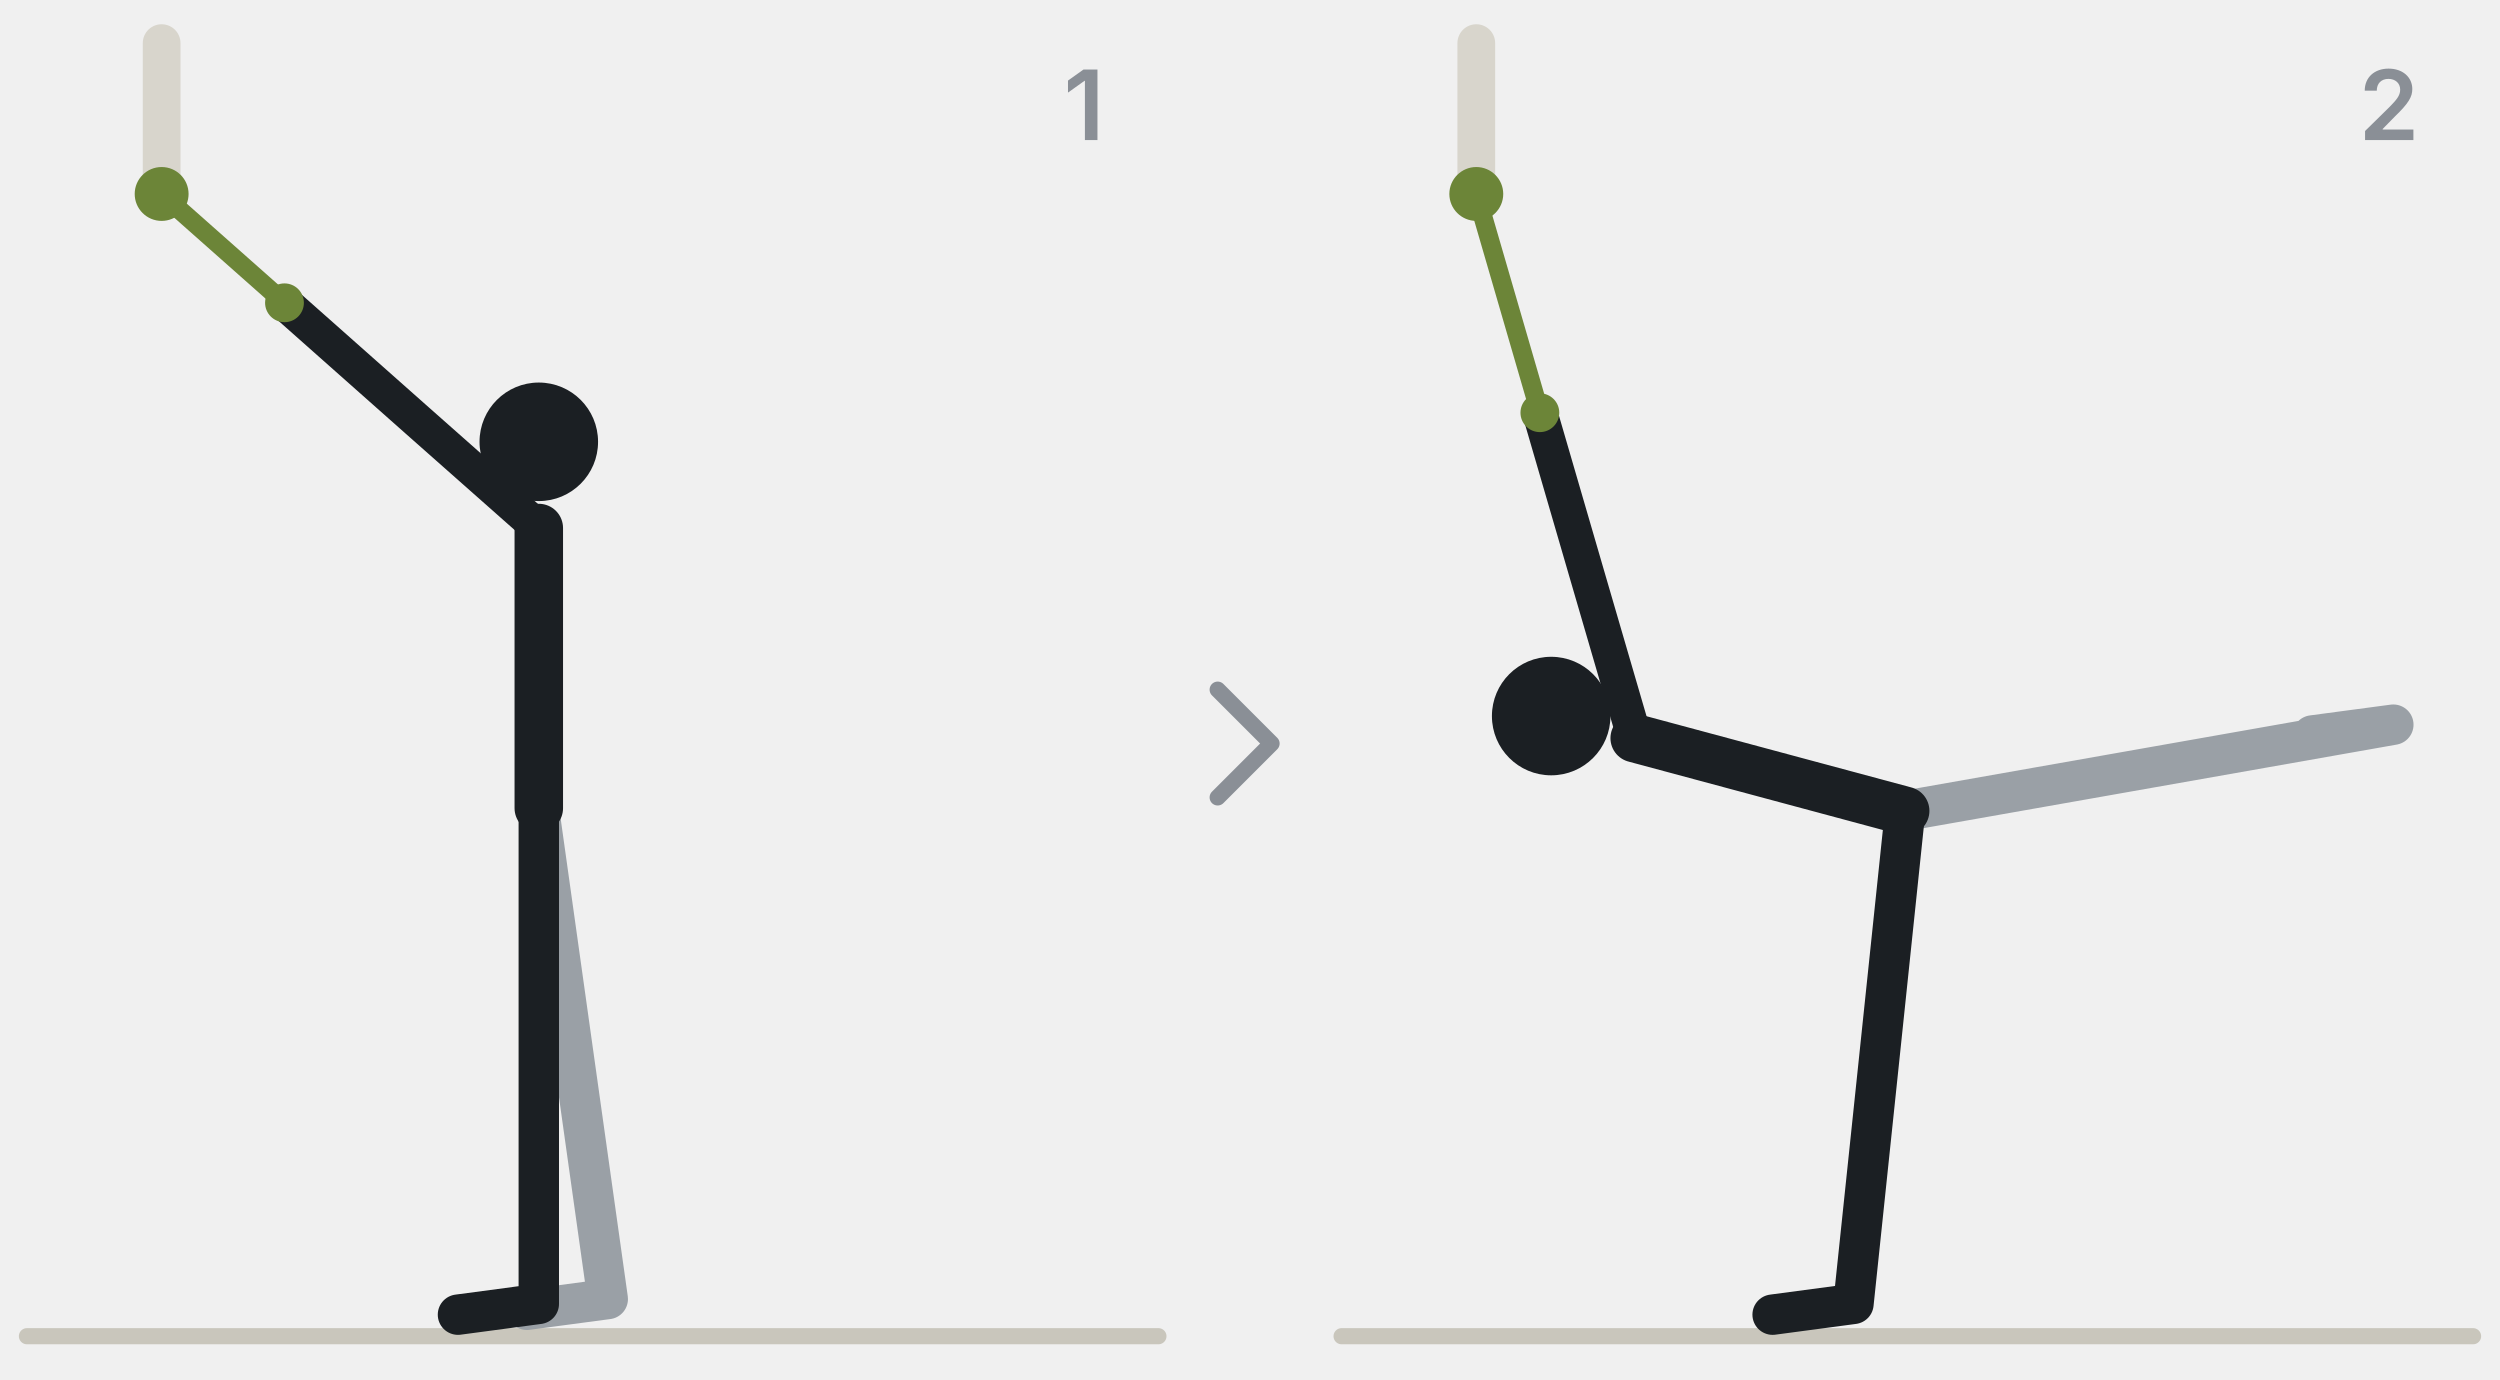
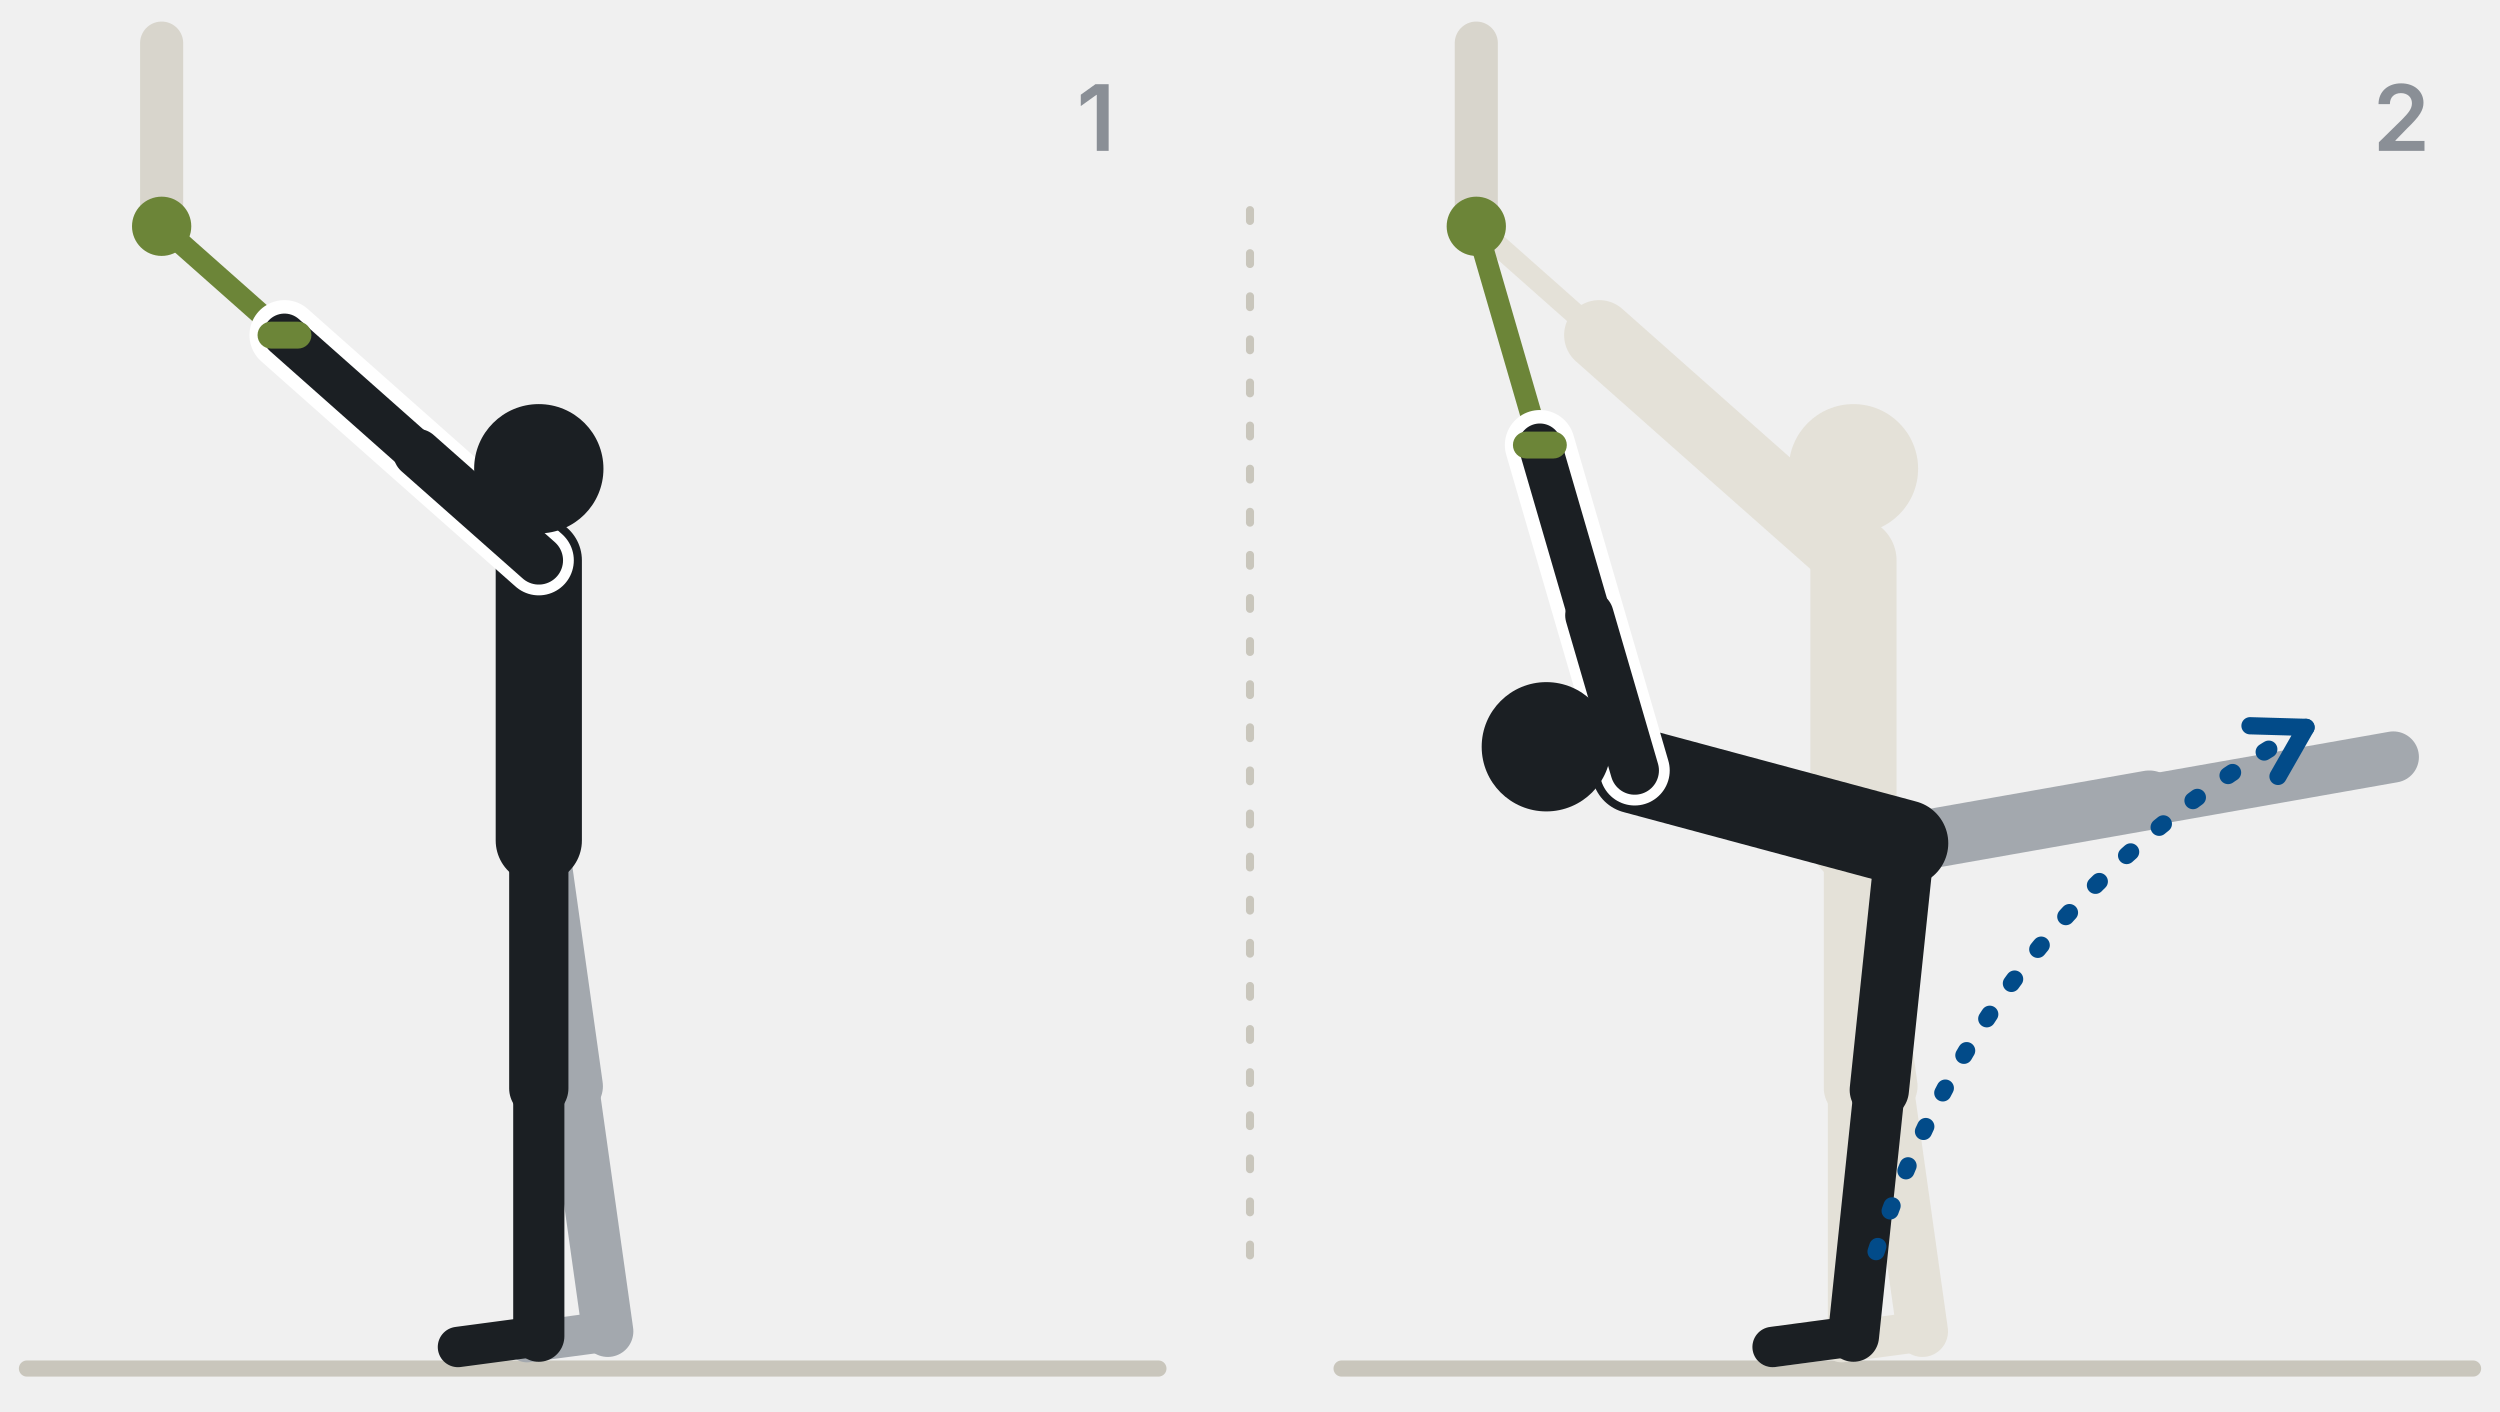
- <svg xmlns="http://www.w3.org/2000/svg" viewBox="-30 -248 464 256" role="img">
+ <svg xmlns="http://www.w3.org/2000/svg" viewBox="-30 -254 464 262" role="img">
  <g transform="translate(0,0)">
-     <line x1="0" y1="-212" x2="0" y2="-240" stroke="#D8D5CC" stroke-width="7" stroke-linecap="round" />
+     <line x1="0" y1="-212" x2="0" y2="-246" stroke="#D8D5CC" stroke-width="8" stroke-linecap="round" />
    <line x1="-25" y1="0" x2="185" y2="0" stroke="#C9C6BC" stroke-width="3" stroke-linecap="round" />
-     <polyline points="70,-98 76.4,-52.4 82.8,-6.9 67.8,-4.9" fill="none" stroke="#9AA0A6" stroke-width="7.5" stroke-linecap="round" stroke-linejoin="round" />
-     <polyline points="0,-212 22.8,-191.8" fill="none" stroke="#6C8538" stroke-width="3.5" stroke-linecap="round" stroke-linejoin="round" />
-     <circle cx="0" cy="-212" r="5" fill="#6C8538" />
-     <polyline points="70,-98 70,-52 70,-6 55,-4" fill="none" stroke="#1B1F23" stroke-width="7.5" stroke-linecap="round" stroke-linejoin="round" />
-     <polyline points="70,-98 70,-150" fill="none" stroke="#1B1F23" stroke-width="9" stroke-linecap="round" stroke-linejoin="round" />
-     <polyline points="70,-150 47.5,-169.9 22.8,-191.8" fill="none" stroke="#1B1F23" stroke-width="6.5" stroke-linecap="round" stroke-linejoin="round" />
-     <circle cx="22.8" cy="-191.8" r="3.6" fill="#6C8538" />
-     <circle cx="70" cy="-166" r="11" fill="#1B1F23" />
-     <text x="175" y="-222" text-anchor="end" font-family="-apple-system,system-ui,sans-serif" font-size="18" font-weight="600" fill="#8A8F96">1</text>
+     <polyline points="0,-212 22.8,-191.8" fill="none" stroke="#6C8538" stroke-width="4" stroke-linecap="round" stroke-linejoin="round" />
+     <circle cx="0" cy="-212" r="5.5" fill="#6C8538" />
+     <polyline points="70,-98 76.4,-52.4" fill="none" stroke="#A3A8AE" stroke-width="11" stroke-linecap="round" stroke-linejoin="round" />
+     <polyline points="76.4,-52.4 82.8,-6.9" fill="none" stroke="#A3A8AE" stroke-width="9.5" stroke-linecap="round" stroke-linejoin="round" />
+     <polyline points="82.8,-6.9 67.8,-4.9" fill="none" stroke="#A3A8AE" stroke-width="7.5" stroke-linecap="round" stroke-linejoin="round" />
+     <polyline points="70,-98 70,-52" fill="none" stroke="#1B1F23" stroke-width="11" stroke-linecap="round" stroke-linejoin="round" />
+     <polyline points="70,-52 70,-6" fill="none" stroke="#1B1F23" stroke-width="9.5" stroke-linecap="round" stroke-linejoin="round" />
+     <polyline points="70,-6 55,-4" fill="none" stroke="#1B1F23" stroke-width="7.5" stroke-linecap="round" stroke-linejoin="round" />
+     <polyline points="70,-98 70,-150" fill="none" stroke="#1B1F23" stroke-width="16" stroke-linecap="round" stroke-linejoin="round" />
+     <polyline points="70,-150 47.5,-169.9 22.8,-191.8" fill="none" stroke="#FFFFFF" stroke-width="13" stroke-linecap="round" stroke-linejoin="round" />
+     <polyline points="70,-150 47.5,-169.9" fill="none" stroke="#1B1F23" stroke-width="9" stroke-linecap="round" stroke-linejoin="round" />
+     <polyline points="47.5,-169.9 22.8,-191.8" fill="none" stroke="#1B1F23" stroke-width="8" stroke-linecap="round" stroke-linejoin="round" />
+     <circle cx="70" cy="-167" r="12" fill="#1B1F23" />
+     <rect x="17.8" y="-194.3" width="10" height="5" rx="2.5" fill="#6C8538" />
+     <text x="177" y="-226" text-anchor="end" font-family="-apple-system,system-ui,sans-serif" font-size="17" font-weight="600" fill="#8A8F96">1</text>
  </g>
  <g transform="translate(244,0)">
-     <line x1="0" y1="-212" x2="0" y2="-240" stroke="#D8D5CC" stroke-width="7" stroke-linecap="round" />
+     <line x1="0" y1="-212" x2="0" y2="-246" stroke="#D8D5CC" stroke-width="8" stroke-linecap="round" />
    <line x1="-25" y1="0" x2="185" y2="0" stroke="#C9C6BC" stroke-width="3" stroke-linecap="round" />
-     <polyline points="79.6,-97.5 124.9,-105.5 170.2,-113.5 155.2,-111.5" fill="none" stroke="#9AA0A6" stroke-width="7.5" stroke-linecap="round" stroke-linejoin="round" />
-     <polyline points="0,-212 11.8,-171.4" fill="none" stroke="#6C8538" stroke-width="3.5" stroke-linecap="round" stroke-linejoin="round" />
-     <circle cx="0" cy="-212" r="5" fill="#6C8538" />
-     <polyline points="79.6,-97.5 74.8,-51.7 70,-6 55,-4" fill="none" stroke="#1B1F23" stroke-width="7.5" stroke-linecap="round" stroke-linejoin="round" />
-     <polyline points="79.6,-97.5 29.4,-111" fill="none" stroke="#1B1F23" stroke-width="9" stroke-linecap="round" stroke-linejoin="round" />
-     <polyline points="29.4,-111 21,-139.8 11.8,-171.4" fill="none" stroke="#1B1F23" stroke-width="6.5" stroke-linecap="round" stroke-linejoin="round" />
-     <circle cx="11.8" cy="-171.4" r="3.6" fill="#6C8538" />
-     <circle cx="13.9" cy="-115.1" r="11" fill="#1B1F23" />
-     <text x="175" y="-222" text-anchor="end" font-family="-apple-system,system-ui,sans-serif" font-size="18" font-weight="600" fill="#8A8F96">2</text>
+     <polyline points="0,-212 22.8,-191.8" fill="none" stroke="#E4E1D8" stroke-width="4" stroke-linecap="round" stroke-linejoin="round" />
+     <polyline points="70,-98 76.4,-52.4" fill="none" stroke="#E4E1D8" stroke-width="11" stroke-linecap="round" stroke-linejoin="round" />
+     <polyline points="76.4,-52.4 82.8,-6.9" fill="none" stroke="#E4E1D8" stroke-width="9.5" stroke-linecap="round" stroke-linejoin="round" />
+     <polyline points="82.8,-6.9 67.8,-4.9" fill="none" stroke="#E4E1D8" stroke-width="7.5" stroke-linecap="round" stroke-linejoin="round" />
+     <polyline points="70,-98 70,-52" fill="none" stroke="#E4E1D8" stroke-width="11" stroke-linecap="round" stroke-linejoin="round" />
+     <polyline points="70,-52 70,-6" fill="none" stroke="#E4E1D8" stroke-width="9.5" stroke-linecap="round" stroke-linejoin="round" />
+     <polyline points="70,-6 55,-4" fill="none" stroke="#E4E1D8" stroke-width="7.5" stroke-linecap="round" stroke-linejoin="round" />
+     <polyline points="70,-98 70,-150" fill="none" stroke="#E4E1D8" stroke-width="16" stroke-linecap="round" stroke-linejoin="round" />
+     <polyline points="70,-150 47.5,-169.9 22.8,-191.8" fill="none" stroke="#E4E1D8" stroke-width="13" stroke-linecap="round" stroke-linejoin="round" />
+     <polyline points="70,-150 47.5,-169.9" fill="none" stroke="#E4E1D8" stroke-width="9" stroke-linecap="round" stroke-linejoin="round" />
+     <polyline points="47.5,-169.9 22.8,-191.8" fill="none" stroke="#E4E1D8" stroke-width="8" stroke-linecap="round" stroke-linejoin="round" />
+     <circle cx="70" cy="-167" r="12" fill="#E4E1D8" />
+     <polyline points="0,-212 11.8,-171.4" fill="none" stroke="#6C8538" stroke-width="4" stroke-linecap="round" stroke-linejoin="round" />
+     <circle cx="0" cy="-212" r="5.5" fill="#6C8538" />
+     <polyline points="79.6,-97.5 124.9,-105.5" fill="none" stroke="#A3A8AE" stroke-width="11" stroke-linecap="round" stroke-linejoin="round" />
+     <polyline points="124.9,-105.5 170.2,-113.5" fill="none" stroke="#A3A8AE" stroke-width="9.5" stroke-linecap="round" stroke-linejoin="round" />
+     <polyline points="170.2,-113.5 155.2,-111.5" fill="none" stroke="#A3A8AE" stroke-width="7.5" stroke-linecap="round" stroke-linejoin="round" />
+     <polyline points="79.6,-97.5 74.8,-51.7" fill="none" stroke="#1B1F23" stroke-width="11" stroke-linecap="round" stroke-linejoin="round" />
+     <polyline points="74.8,-51.7 70,-6" fill="none" stroke="#1B1F23" stroke-width="9.5" stroke-linecap="round" stroke-linejoin="round" />
+     <polyline points="70,-6 55,-4" fill="none" stroke="#1B1F23" stroke-width="7.5" stroke-linecap="round" stroke-linejoin="round" />
+     <polyline points="79.6,-97.5 29.4,-111" fill="none" stroke="#1B1F23" stroke-width="16" stroke-linecap="round" stroke-linejoin="round" />
+     <polyline points="29.4,-111 21,-139.8 11.8,-171.4" fill="none" stroke="#FFFFFF" stroke-width="13" stroke-linecap="round" stroke-linejoin="round" />
+     <polyline points="29.4,-111 21,-139.8" fill="none" stroke="#1B1F23" stroke-width="9" stroke-linecap="round" stroke-linejoin="round" />
+     <polyline points="21,-139.8 11.8,-171.4" fill="none" stroke="#1B1F23" stroke-width="8" stroke-linecap="round" stroke-linejoin="round" />
+     <circle cx="13" cy="-115.4" r="12" fill="#1B1F23" />
+     <rect x="6.8" y="-173.9" width="10" height="5" rx="2.5" fill="#6C8538" />
+     <path d="M 74.2,-21.7 Q 95,-86.1 154,-119" fill="none" stroke="#024B89" stroke-width="3.2" stroke-linecap="round" stroke-dasharray="1 7" />
+     <path d="M 143.6,-119.3 L 154,-119 L 148.8,-109.9" fill="none" stroke="#024B89" stroke-width="3.2" stroke-linecap="round" stroke-linejoin="round" />
+     <text x="177" y="-226" text-anchor="end" font-family="-apple-system,system-ui,sans-serif" font-size="17" font-weight="600" fill="#8A8F96">2</text>
  </g>
-   <path d="M 196 -120 L 206 -110 L 196 -100" fill="none" stroke="#8A8F96" stroke-width="3" stroke-linecap="round" stroke-linejoin="round" />
+   <line x1="202" y1="-215" x2="202" y2="-20" stroke="#C9C6BC" stroke-width="1.5" stroke-dasharray="2 6" stroke-linecap="round" />
</svg>
